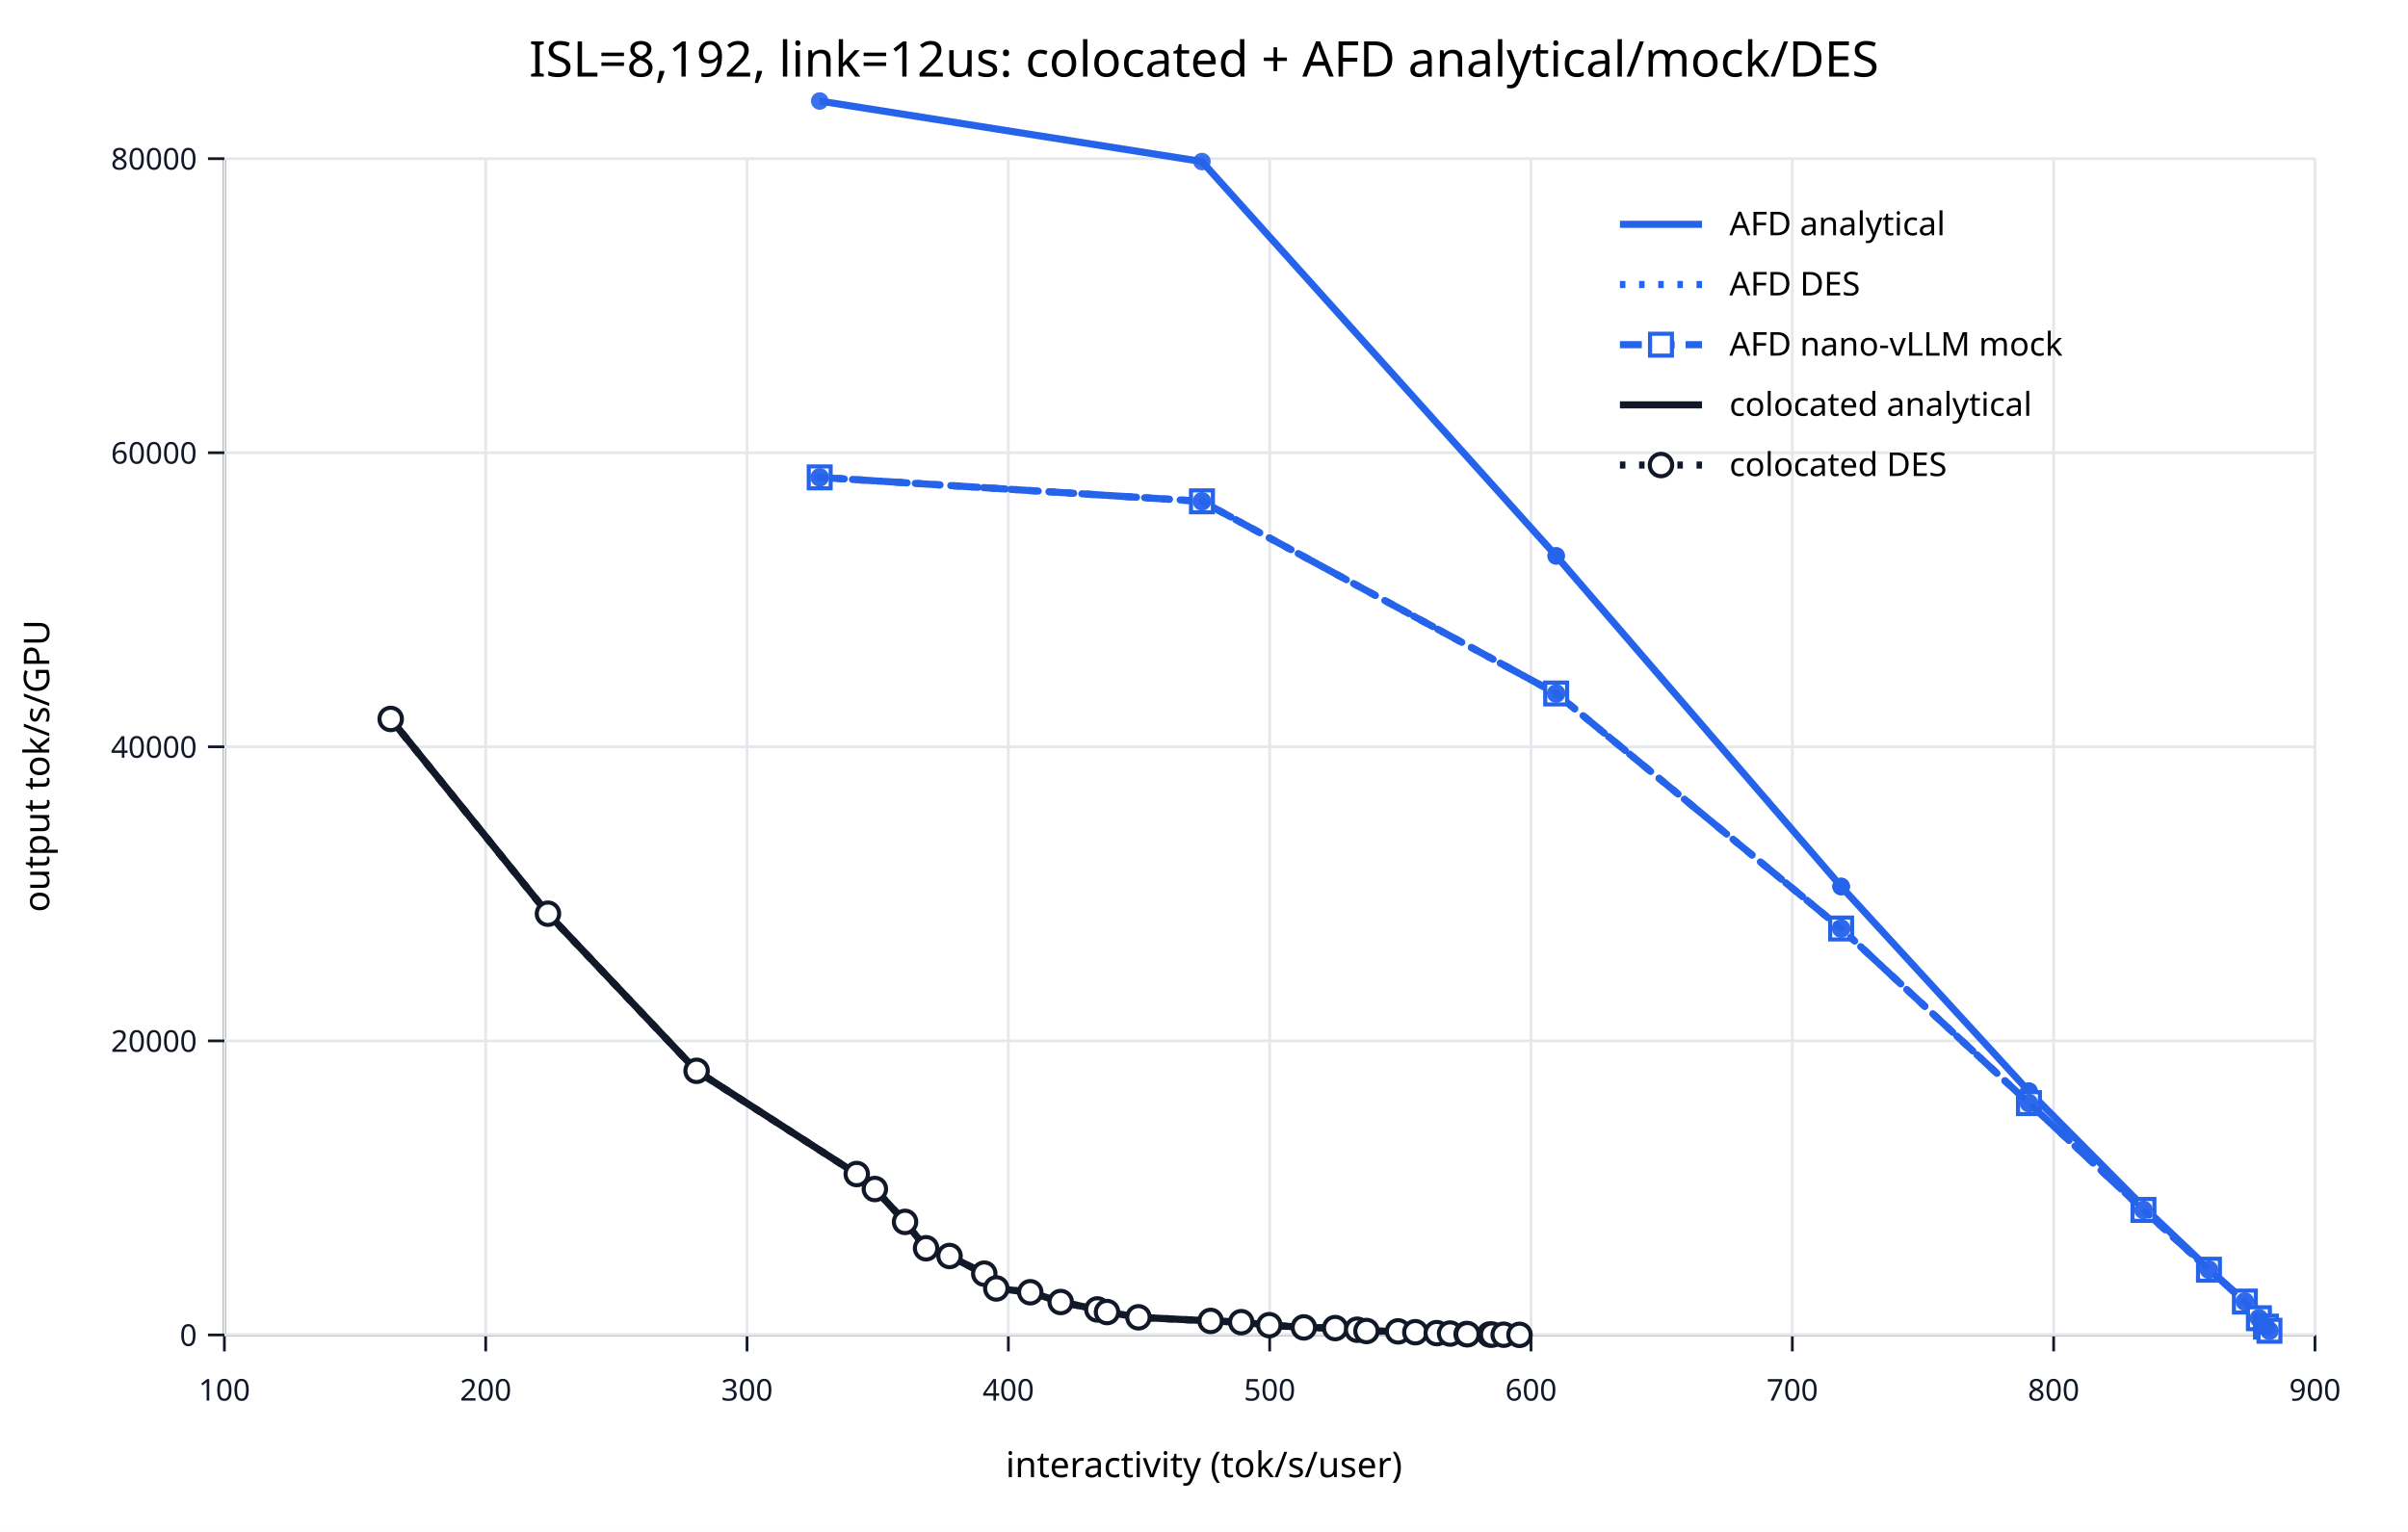
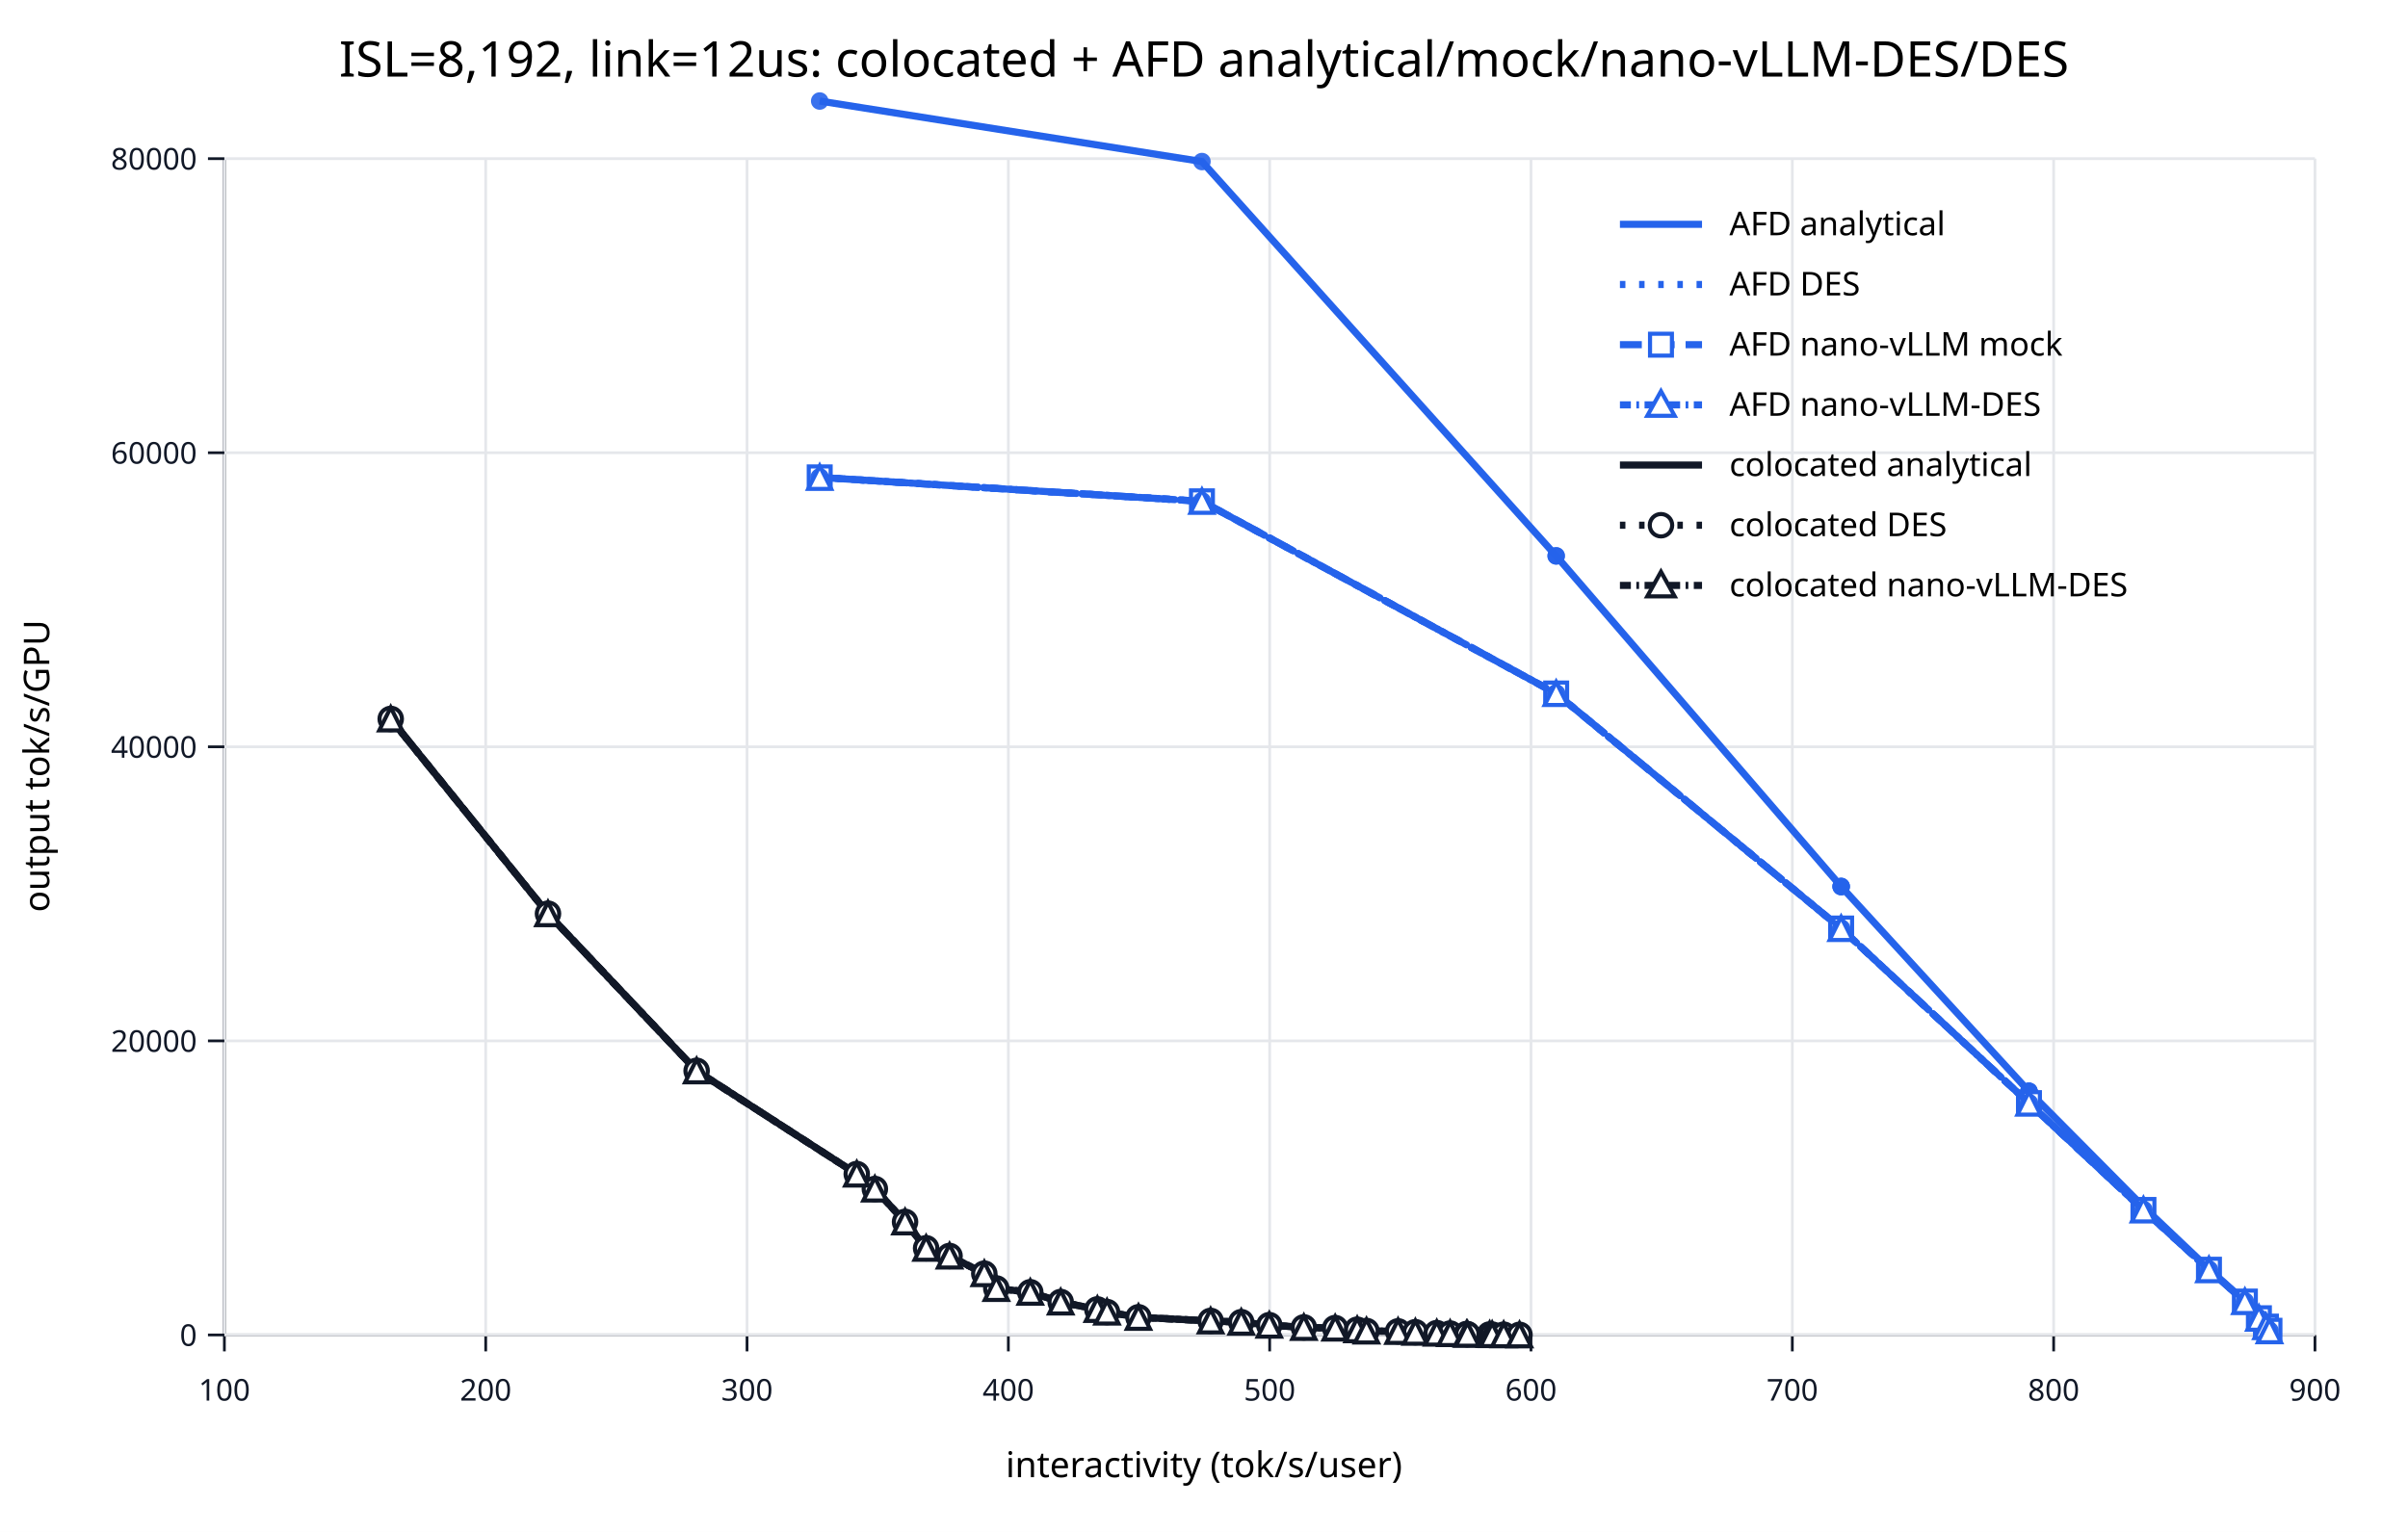
<svg xmlns="http://www.w3.org/2000/svg" width="880" height="560" viewBox="0 0 880 560">
  <rect width="100%" height="100%" fill="white" />
-   <text x="440" y="28" text-anchor="middle" font-family="sans-serif" font-size="18">ISL=8,192, link=12us: colocated + AFD analytical/mock/DES</text>
+   <text x="440" y="28" text-anchor="middle" font-family="sans-serif" font-size="18">ISL=8,192, link=12us: colocated + AFD analytical/mock/nano-vLLM-DES/DES</text>
  <line x1="82" y1="488" x2="846" y2="488" stroke="#111827" />
  <line x1="82" y1="58" x2="82" y2="488" stroke="#111827" />
  <line x1="82.00" y1="488.00" x2="82.00" y2="494.00" stroke="#111827" />
  <line x1="82.00" y1="58.00" x2="82.00" y2="488.00" stroke="#e5e7eb" />
  <text x="82.00" y="512.00" text-anchor="middle" font-family="sans-serif" font-size="11" fill="#111827">100</text>
  <line x1="177.50" y1="488.00" x2="177.50" y2="494.00" stroke="#111827" />
  <line x1="177.50" y1="58.00" x2="177.50" y2="488.00" stroke="#e5e7eb" />
  <text x="177.50" y="512.00" text-anchor="middle" font-family="sans-serif" font-size="11" fill="#111827">200</text>
  <line x1="273.00" y1="488.00" x2="273.00" y2="494.00" stroke="#111827" />
  <line x1="273.00" y1="58.00" x2="273.00" y2="488.00" stroke="#e5e7eb" />
  <text x="273.00" y="512.00" text-anchor="middle" font-family="sans-serif" font-size="11" fill="#111827">300</text>
  <line x1="368.50" y1="488.00" x2="368.50" y2="494.00" stroke="#111827" />
  <line x1="368.50" y1="58.00" x2="368.50" y2="488.00" stroke="#e5e7eb" />
  <text x="368.50" y="512.00" text-anchor="middle" font-family="sans-serif" font-size="11" fill="#111827">400</text>
  <line x1="464.00" y1="488.00" x2="464.00" y2="494.00" stroke="#111827" />
  <line x1="464.00" y1="58.00" x2="464.00" y2="488.00" stroke="#e5e7eb" />
  <text x="464.00" y="512.00" text-anchor="middle" font-family="sans-serif" font-size="11" fill="#111827">500</text>
  <line x1="559.50" y1="488.00" x2="559.50" y2="494.00" stroke="#111827" />
  <line x1="559.50" y1="58.00" x2="559.50" y2="488.00" stroke="#e5e7eb" />
  <text x="559.50" y="512.00" text-anchor="middle" font-family="sans-serif" font-size="11" fill="#111827">600</text>
  <line x1="655.00" y1="488.00" x2="655.00" y2="494.00" stroke="#111827" />
  <line x1="655.00" y1="58.00" x2="655.00" y2="488.00" stroke="#e5e7eb" />
  <text x="655.00" y="512.00" text-anchor="middle" font-family="sans-serif" font-size="11" fill="#111827">700</text>
  <line x1="750.50" y1="488.00" x2="750.50" y2="494.00" stroke="#111827" />
  <line x1="750.50" y1="58.00" x2="750.50" y2="488.00" stroke="#e5e7eb" />
  <text x="750.50" y="512.00" text-anchor="middle" font-family="sans-serif" font-size="11" fill="#111827">800</text>
  <line x1="846.00" y1="488.00" x2="846.00" y2="494.00" stroke="#111827" />
  <line x1="846.00" y1="58.00" x2="846.00" y2="488.00" stroke="#e5e7eb" />
  <text x="846.00" y="512.00" text-anchor="middle" font-family="sans-serif" font-size="11" fill="#111827">900</text>
  <line x1="76.00" y1="488.00" x2="82.00" y2="488.00" stroke="#111827" />
  <line x1="82.00" y1="488.00" x2="846.00" y2="488.00" stroke="#e5e7eb" />
  <text x="72.00" y="492.00" text-anchor="end" font-family="sans-serif" font-size="11" fill="#111827">0</text>
  <line x1="76.00" y1="380.50" x2="82.00" y2="380.50" stroke="#111827" />
  <line x1="82.00" y1="380.50" x2="846.00" y2="380.50" stroke="#e5e7eb" />
  <text x="72.00" y="384.50" text-anchor="end" font-family="sans-serif" font-size="11" fill="#111827">20000</text>
  <line x1="76.00" y1="273.00" x2="82.00" y2="273.00" stroke="#111827" />
  <line x1="82.00" y1="273.00" x2="846.00" y2="273.00" stroke="#e5e7eb" />
  <text x="72.00" y="277.00" text-anchor="end" font-family="sans-serif" font-size="11" fill="#111827">40000</text>
  <line x1="76.00" y1="165.50" x2="82.00" y2="165.50" stroke="#111827" />
  <line x1="82.00" y1="165.50" x2="846.00" y2="165.50" stroke="#e5e7eb" />
  <text x="72.00" y="169.50" text-anchor="end" font-family="sans-serif" font-size="11" fill="#111827">60000</text>
  <line x1="76.00" y1="58.00" x2="82.00" y2="58.00" stroke="#111827" />
  <line x1="82.00" y1="58.00" x2="846.00" y2="58.00" stroke="#e5e7eb" />
  <text x="72.00" y="62.00" text-anchor="end" font-family="sans-serif" font-size="11" fill="#111827">80000</text>
  <polyline points="142.79,262.81 200.26,334.00 254.58,391.44 313.10,429.18 319.72,434.65 330.75,446.67 338.45,456.31 347.01,459.14 359.71,465.59 364.10,471.00 376.51,472.39 387.63,475.96 401.03,478.67 404.56,479.63 416.05,481.55 442.42,482.87 453.61,483.33 463.86,484.42 476.49,485.24 487.94,485.49 495.98,486.09 499.38,486.56 510.92,486.69 517.24,487.00 525.06,487.33 529.94,487.49 535.98,487.66 536.27,487.74 544.39,487.83 545.31,487.87 549.52,487.91 555.30,487.96" fill="none" stroke="#111827" stroke-width="2.6" />
-   <polyline points="142.78,262.82 200.25,334.01 254.57,391.44 313.10,429.18 319.72,434.65 330.75,446.67 338.44,456.31 347.00,459.14 359.70,465.59 364.10,471.00 376.51,472.39 387.63,475.96 401.03,478.67 404.56,479.63 416.05,481.55 442.42,482.87 453.61,483.33 463.86,484.42 476.49,485.24 487.94,485.49 495.98,486.09 499.38,486.56 510.92,486.69 517.24,487.00 525.06,487.33 529.94,487.49 535.98,487.66 536.27,487.74 544.39,487.83 545.31,487.87 549.52,487.91 555.30,487.96" fill="none" stroke="#111827" stroke-width="2.6" stroke-dasharray="2 5" stroke-linecap="round" />
+   <polyline points="142.79,262.81 200.26,334.00 254.58,391.44 313.10,429.18 319.72,434.65 330.75,446.67 338.45,456.31 347.01,459.14 359.71,465.59 364.10,471.00 376.51,472.39 387.63,475.96 401.03,478.67 404.56,479.63 416.05,481.55 442.42,482.87 453.61,483.33 463.86,484.42 476.49,485.24 487.94,485.49 495.98,486.09 499.38,486.56 510.92,486.69 517.24,487.00 525.06,487.33 529.94,487.49 535.98,487.66 536.27,487.74 544.39,487.83 545.31,487.87 549.52,487.91 555.30,487.96" fill="none" stroke="#111827" stroke-width="2.6" stroke-dasharray="2 5" stroke-linecap="round" />
+   <polyline points="142.79,262.81 200.26,334.00 254.58,391.44 313.10,429.18 319.72,434.65 330.75,446.67 338.45,456.31 347.01,459.14 359.71,465.59 364.10,471.00 376.51,472.39 387.63,475.96 401.03,478.67 404.56,479.63 416.05,481.55 442.42,482.87 453.61,483.33 463.86,484.42 476.49,485.24 487.94,485.49 495.98,486.09 499.38,486.56 510.92,486.69 517.24,487.00 525.06,487.33 529.94,487.49 535.98,487.66 536.27,487.74 544.39,487.83 545.31,487.87 549.52,487.91 555.30,487.96" fill="none" stroke="#111827" stroke-width="2.6" stroke-dasharray="4 2 1 2" stroke-linecap="round" />
  <polyline points="299.56,36.93 439.25,59.06 568.70,203.21 568.70,203.21 672.85,324.07 672.85,324.07 672.85,324.07 741.48,398.96 741.48,398.96 741.48,398.96 741.48,398.96 783.32,441.15 783.32,441.15 783.32,441.15 783.32,441.15 783.32,441.15 807.25,463.85 807.25,463.85 807.25,463.85 807.25,463.85 807.25,463.85 807.25,463.85 820.40,475.71 820.40,475.71 820.40,475.71 820.40,475.71 820.40,475.71 820.40,475.71 825.50,481.86 825.50,481.86 825.50,481.86 825.50,481.86 825.50,481.86 825.50,481.86 828.08,484.93 828.08,484.93 828.08,484.93 828.08,484.93 828.08,484.93 828.08,484.93 829.37,486.46 829.37,486.46 829.37,486.46 829.37,486.46 829.37,486.46 829.37,486.46" fill="none" stroke="#2563eb" stroke-width="2.6" />
  <circle cx="299.56" cy="36.93" r="3.2" fill="#2563eb" fill-opacity="0.90" />
  <circle cx="439.25" cy="59.06" r="3.2" fill="#2563eb" fill-opacity="0.90" />
  <circle cx="568.70" cy="203.21" r="3.2" fill="#2563eb" fill-opacity="0.90" />
  <circle cx="568.70" cy="203.21" r="3.2" fill="#2563eb" fill-opacity="0.90" />
  <circle cx="672.85" cy="324.07" r="3.2" fill="#2563eb" fill-opacity="0.90" />
  <circle cx="672.85" cy="324.07" r="3.2" fill="#2563eb" fill-opacity="0.90" />
  <circle cx="672.85" cy="324.07" r="3.2" fill="#2563eb" fill-opacity="0.90" />
  <circle cx="741.48" cy="398.96" r="3.2" fill="#2563eb" fill-opacity="0.90" />
  <circle cx="741.48" cy="398.96" r="3.2" fill="#2563eb" fill-opacity="0.90" />
  <circle cx="741.48" cy="398.96" r="3.2" fill="#2563eb" fill-opacity="0.90" />
  <circle cx="741.48" cy="398.96" r="3.2" fill="#2563eb" fill-opacity="0.90" />
  <circle cx="783.32" cy="441.15" r="3.2" fill="#2563eb" fill-opacity="0.90" />
  <circle cx="783.32" cy="441.15" r="3.2" fill="#2563eb" fill-opacity="0.90" />
  <circle cx="783.32" cy="441.15" r="3.2" fill="#2563eb" fill-opacity="0.90" />
  <circle cx="783.32" cy="441.15" r="3.2" fill="#2563eb" fill-opacity="0.90" />
  <circle cx="783.32" cy="441.15" r="3.2" fill="#2563eb" fill-opacity="0.90" />
  <circle cx="807.25" cy="463.85" r="3.2" fill="#2563eb" fill-opacity="0.90" />
  <circle cx="807.25" cy="463.85" r="3.2" fill="#2563eb" fill-opacity="0.90" />
  <circle cx="807.25" cy="463.85" r="3.2" fill="#2563eb" fill-opacity="0.90" />
  <circle cx="807.25" cy="463.85" r="3.2" fill="#2563eb" fill-opacity="0.90" />
  <circle cx="807.25" cy="463.85" r="3.2" fill="#2563eb" fill-opacity="0.90" />
  <circle cx="807.25" cy="463.85" r="3.2" fill="#2563eb" fill-opacity="0.90" />
  <circle cx="820.40" cy="475.71" r="3.2" fill="#2563eb" fill-opacity="0.90" />
  <circle cx="820.40" cy="475.71" r="3.2" fill="#2563eb" fill-opacity="0.90" />
  <circle cx="820.40" cy="475.71" r="3.2" fill="#2563eb" fill-opacity="0.90" />
  <circle cx="820.40" cy="475.71" r="3.2" fill="#2563eb" fill-opacity="0.90" />
  <circle cx="820.40" cy="475.71" r="3.2" fill="#2563eb" fill-opacity="0.90" />
  <circle cx="820.40" cy="475.71" r="3.2" fill="#2563eb" fill-opacity="0.90" />
  <circle cx="825.50" cy="481.86" r="3.2" fill="#2563eb" fill-opacity="0.90" />
  <circle cx="825.50" cy="481.86" r="3.2" fill="#2563eb" fill-opacity="0.90" />
  <circle cx="825.50" cy="481.86" r="3.2" fill="#2563eb" fill-opacity="0.90" />
  <circle cx="825.50" cy="481.86" r="3.2" fill="#2563eb" fill-opacity="0.90" />
  <circle cx="825.50" cy="481.86" r="3.2" fill="#2563eb" fill-opacity="0.90" />
  <circle cx="825.50" cy="481.86" r="3.2" fill="#2563eb" fill-opacity="0.90" />
  <circle cx="828.08" cy="484.93" r="3.2" fill="#2563eb" fill-opacity="0.90" />
  <circle cx="828.08" cy="484.93" r="3.2" fill="#2563eb" fill-opacity="0.90" />
  <circle cx="828.08" cy="484.93" r="3.2" fill="#2563eb" fill-opacity="0.90" />
  <circle cx="828.08" cy="484.93" r="3.2" fill="#2563eb" fill-opacity="0.90" />
  <circle cx="828.08" cy="484.93" r="3.2" fill="#2563eb" fill-opacity="0.90" />
  <circle cx="828.08" cy="484.93" r="3.2" fill="#2563eb" fill-opacity="0.90" />
  <circle cx="829.37" cy="486.46" r="3.2" fill="#2563eb" fill-opacity="0.90" />
  <circle cx="829.37" cy="486.46" r="3.2" fill="#2563eb" fill-opacity="0.90" />
  <circle cx="829.37" cy="486.46" r="3.2" fill="#2563eb" fill-opacity="0.90" />
  <circle cx="829.37" cy="486.46" r="3.2" fill="#2563eb" fill-opacity="0.90" />
  <circle cx="829.37" cy="486.46" r="3.2" fill="#2563eb" fill-opacity="0.90" />
  <circle cx="829.37" cy="486.46" r="3.2" fill="#2563eb" fill-opacity="0.90" />
  <polyline points="299.56,174.51 439.25,183.26 568.70,253.51 672.84,339.42 741.48,403.25 783.32,442.30 807.26,464.15 820.39,475.79 825.51,481.89 828.09,484.95 829.37,486.47" fill="none" stroke="#2563eb" stroke-width="2.6" stroke-dasharray="8 4" stroke-linecap="round" />
  <rect x="295.56" y="170.51" width="8.0" height="8.0" fill="white" stroke="#2563eb" stroke-width="1.5" />
  <rect x="435.25" y="179.26" width="8.0" height="8.0" fill="white" stroke="#2563eb" stroke-width="1.5" />
  <rect x="564.70" y="249.51" width="8.0" height="8.0" fill="white" stroke="#2563eb" stroke-width="1.5" />
  <rect x="668.84" y="335.42" width="8.0" height="8.0" fill="white" stroke="#2563eb" stroke-width="1.5" />
  <rect x="737.48" y="399.25" width="8.0" height="8.0" fill="white" stroke="#2563eb" stroke-width="1.5" />
  <rect x="779.32" y="438.30" width="8.0" height="8.0" fill="white" stroke="#2563eb" stroke-width="1.5" />
  <rect x="803.26" y="460.15" width="8.0" height="8.0" fill="white" stroke="#2563eb" stroke-width="1.5" />
  <rect x="816.39" y="471.79" width="8.0" height="8.0" fill="white" stroke="#2563eb" stroke-width="1.5" />
  <rect x="821.51" y="477.89" width="8.0" height="8.0" fill="white" stroke="#2563eb" stroke-width="1.5" />
  <rect x="824.09" y="480.95" width="8.0" height="8.0" fill="white" stroke="#2563eb" stroke-width="1.5" />
  <rect x="825.37" y="482.47" width="8.0" height="8.0" fill="white" stroke="#2563eb" stroke-width="1.5" />
  <polyline points="299.56,174.51 439.25,183.26 568.70,253.51 672.84,339.42 741.48,403.25 783.32,442.30 807.26,464.15 820.39,475.79 825.51,481.89 828.09,484.95 829.37,486.47" fill="none" stroke="#2563eb" stroke-width="2.6" stroke-dasharray="2 5" stroke-linecap="round" />
  <circle cx="299.56" cy="174.51" r="3.4" fill="#2563eb" fill-opacity="0.95" />
  <circle cx="439.25" cy="183.26" r="3.4" fill="#2563eb" fill-opacity="0.95" />
  <circle cx="568.70" cy="253.51" r="3.4" fill="#2563eb" fill-opacity="0.95" />
  <circle cx="672.84" cy="339.42" r="3.4" fill="#2563eb" fill-opacity="0.95" />
  <circle cx="741.48" cy="403.25" r="3.4" fill="#2563eb" fill-opacity="0.95" />
  <circle cx="783.32" cy="442.30" r="3.4" fill="#2563eb" fill-opacity="0.95" />
  <circle cx="807.26" cy="464.15" r="3.4" fill="#2563eb" fill-opacity="0.95" />
  <circle cx="820.39" cy="475.79" r="3.4" fill="#2563eb" fill-opacity="0.95" />
  <circle cx="825.51" cy="481.89" r="3.4" fill="#2563eb" fill-opacity="0.95" />
  <circle cx="828.09" cy="484.95" r="3.4" fill="#2563eb" fill-opacity="0.95" />
  <circle cx="829.37" cy="486.47" r="3.4" fill="#2563eb" fill-opacity="0.95" />
+   <polyline points="299.56,174.51 439.25,183.26 568.70,253.51 672.84,339.42 741.48,403.25 783.32,442.30 807.26,464.15 820.39,475.79 825.51,481.89 828.09,484.95 829.37,486.47" fill="none" stroke="#2563eb" stroke-width="2.6" stroke-dasharray="4 2 1 2" stroke-linecap="round" />
+   <polygon points="299.56,170.31 303.76,178.71 295.36,178.71" fill="white" stroke="#2563eb" stroke-width="1.5" />
+   <polygon points="439.25,179.06 443.45,187.46 435.05,187.46" fill="white" stroke="#2563eb" stroke-width="1.5" />
+   <polygon points="568.70,249.31 572.90,257.71 564.50,257.71" fill="white" stroke="#2563eb" stroke-width="1.5" />
+   <polygon points="672.84,335.22 677.04,343.62 668.64,343.62" fill="white" stroke="#2563eb" stroke-width="1.5" />
+   <polygon points="741.48,399.05 745.68,407.45 737.28,407.45" fill="white" stroke="#2563eb" stroke-width="1.5" />
+   <polygon points="783.32,438.10 787.52,446.50 779.12,446.50" fill="white" stroke="#2563eb" stroke-width="1.5" />
+   <polygon points="807.26,459.95 811.46,468.35 803.06,468.35" fill="white" stroke="#2563eb" stroke-width="1.5" />
+   <polygon points="820.39,471.59 824.59,479.99 816.19,479.99" fill="white" stroke="#2563eb" stroke-width="1.5" />
+   <polygon points="825.51,477.69 829.71,486.09 821.31,486.09" fill="white" stroke="#2563eb" stroke-width="1.5" />
+   <polygon points="828.09,480.75 832.29,489.15 823.89,489.15" fill="white" stroke="#2563eb" stroke-width="1.5" />
+   <polygon points="829.37,482.27 833.57,490.67 825.17,490.67" fill="white" stroke="#2563eb" stroke-width="1.5" />
  <circle cx="142.79" cy="262.81" r="3.0" fill="#111827" fill-opacity="0.85" />
  <circle cx="200.26" cy="334.00" r="3.0" fill="#111827" fill-opacity="0.85" />
  <circle cx="254.58" cy="391.44" r="3.0" fill="#111827" fill-opacity="0.85" />
  <circle cx="313.10" cy="429.18" r="3.0" fill="#111827" fill-opacity="0.85" />
  <circle cx="319.72" cy="434.65" r="3.0" fill="#111827" fill-opacity="0.85" />
  <circle cx="330.75" cy="446.67" r="3.0" fill="#111827" fill-opacity="0.85" />
  <circle cx="338.45" cy="456.31" r="3.0" fill="#111827" fill-opacity="0.85" />
  <circle cx="347.01" cy="459.14" r="3.0" fill="#111827" fill-opacity="0.85" />
  <circle cx="359.71" cy="465.59" r="3.0" fill="#111827" fill-opacity="0.85" />
  <circle cx="364.10" cy="471.00" r="3.0" fill="#111827" fill-opacity="0.85" />
  <circle cx="376.51" cy="472.39" r="3.0" fill="#111827" fill-opacity="0.85" />
  <circle cx="387.63" cy="475.96" r="3.0" fill="#111827" fill-opacity="0.85" />
  <circle cx="401.03" cy="478.67" r="3.0" fill="#111827" fill-opacity="0.85" />
  <circle cx="404.56" cy="479.63" r="3.0" fill="#111827" fill-opacity="0.85" />
  <circle cx="416.05" cy="481.55" r="3.0" fill="#111827" fill-opacity="0.85" />
  <circle cx="442.42" cy="482.87" r="3.0" fill="#111827" fill-opacity="0.85" />
  <circle cx="453.61" cy="483.33" r="3.0" fill="#111827" fill-opacity="0.85" />
  <circle cx="463.86" cy="484.42" r="3.0" fill="#111827" fill-opacity="0.85" />
  <circle cx="476.49" cy="485.24" r="3.0" fill="#111827" fill-opacity="0.85" />
  <circle cx="487.94" cy="485.49" r="3.0" fill="#111827" fill-opacity="0.85" />
  <circle cx="495.98" cy="486.09" r="3.0" fill="#111827" fill-opacity="0.85" />
  <circle cx="499.38" cy="486.56" r="3.0" fill="#111827" fill-opacity="0.85" />
  <circle cx="510.92" cy="486.69" r="3.0" fill="#111827" fill-opacity="0.85" />
  <circle cx="517.24" cy="487.00" r="3.0" fill="#111827" fill-opacity="0.85" />
  <circle cx="525.06" cy="487.33" r="3.0" fill="#111827" fill-opacity="0.85" />
  <circle cx="529.94" cy="487.49" r="3.0" fill="#111827" fill-opacity="0.85" />
  <circle cx="535.98" cy="487.66" r="3.0" fill="#111827" fill-opacity="0.85" />
  <circle cx="536.27" cy="487.74" r="3.0" fill="#111827" fill-opacity="0.85" />
  <circle cx="544.39" cy="487.83" r="3.0" fill="#111827" fill-opacity="0.85" />
  <circle cx="545.31" cy="487.87" r="3.0" fill="#111827" fill-opacity="0.85" />
  <circle cx="549.52" cy="487.91" r="3.0" fill="#111827" fill-opacity="0.85" />
  <circle cx="555.30" cy="487.96" r="3.0" fill="#111827" fill-opacity="0.85" />
-   <circle cx="142.78" cy="262.82" r="4.1" fill="white" stroke="#111827" stroke-width="1.5" />
-   <circle cx="200.25" cy="334.01" r="4.1" fill="white" stroke="#111827" stroke-width="1.5" />
-   <circle cx="254.57" cy="391.44" r="4.1" fill="white" stroke="#111827" stroke-width="1.5" />
+   <circle cx="142.79" cy="262.81" r="4.1" fill="white" stroke="#111827" stroke-width="1.5" />
+   <circle cx="200.26" cy="334.00" r="4.1" fill="white" stroke="#111827" stroke-width="1.5" />
+   <circle cx="254.58" cy="391.44" r="4.1" fill="white" stroke="#111827" stroke-width="1.5" />
  <circle cx="313.10" cy="429.18" r="4.1" fill="white" stroke="#111827" stroke-width="1.5" />
  <circle cx="319.72" cy="434.65" r="4.1" fill="white" stroke="#111827" stroke-width="1.5" />
  <circle cx="330.75" cy="446.67" r="4.1" fill="white" stroke="#111827" stroke-width="1.5" />
-   <circle cx="338.44" cy="456.31" r="4.1" fill="white" stroke="#111827" stroke-width="1.5" />
-   <circle cx="347.00" cy="459.14" r="4.1" fill="white" stroke="#111827" stroke-width="1.5" />
-   <circle cx="359.70" cy="465.59" r="4.1" fill="white" stroke="#111827" stroke-width="1.5" />
+   <circle cx="338.45" cy="456.31" r="4.1" fill="white" stroke="#111827" stroke-width="1.5" />
+   <circle cx="347.01" cy="459.14" r="4.1" fill="white" stroke="#111827" stroke-width="1.5" />
+   <circle cx="359.71" cy="465.59" r="4.1" fill="white" stroke="#111827" stroke-width="1.5" />
  <circle cx="364.10" cy="471.00" r="4.1" fill="white" stroke="#111827" stroke-width="1.5" />
  <circle cx="376.51" cy="472.39" r="4.1" fill="white" stroke="#111827" stroke-width="1.5" />
  <circle cx="387.63" cy="475.96" r="4.1" fill="white" stroke="#111827" stroke-width="1.5" />
  <circle cx="401.03" cy="478.67" r="4.1" fill="white" stroke="#111827" stroke-width="1.5" />
  <circle cx="404.56" cy="479.63" r="4.1" fill="white" stroke="#111827" stroke-width="1.5" />
  <circle cx="416.05" cy="481.55" r="4.1" fill="white" stroke="#111827" stroke-width="1.5" />
  <circle cx="442.42" cy="482.87" r="4.1" fill="white" stroke="#111827" stroke-width="1.5" />
  <circle cx="453.61" cy="483.33" r="4.1" fill="white" stroke="#111827" stroke-width="1.5" />
  <circle cx="463.86" cy="484.42" r="4.1" fill="white" stroke="#111827" stroke-width="1.5" />
  <circle cx="476.49" cy="485.24" r="4.1" fill="white" stroke="#111827" stroke-width="1.5" />
  <circle cx="487.94" cy="485.49" r="4.1" fill="white" stroke="#111827" stroke-width="1.5" />
  <circle cx="495.98" cy="486.09" r="4.1" fill="white" stroke="#111827" stroke-width="1.5" />
  <circle cx="499.38" cy="486.56" r="4.1" fill="white" stroke="#111827" stroke-width="1.5" />
  <circle cx="510.92" cy="486.69" r="4.1" fill="white" stroke="#111827" stroke-width="1.5" />
  <circle cx="517.24" cy="487.00" r="4.1" fill="white" stroke="#111827" stroke-width="1.5" />
  <circle cx="525.06" cy="487.33" r="4.1" fill="white" stroke="#111827" stroke-width="1.5" />
  <circle cx="529.94" cy="487.49" r="4.1" fill="white" stroke="#111827" stroke-width="1.5" />
  <circle cx="535.98" cy="487.66" r="4.1" fill="white" stroke="#111827" stroke-width="1.5" />
  <circle cx="536.27" cy="487.74" r="4.1" fill="white" stroke="#111827" stroke-width="1.5" />
  <circle cx="544.39" cy="487.83" r="4.1" fill="white" stroke="#111827" stroke-width="1.5" />
  <circle cx="545.31" cy="487.87" r="4.1" fill="white" stroke="#111827" stroke-width="1.5" />
  <circle cx="549.52" cy="487.91" r="4.1" fill="white" stroke="#111827" stroke-width="1.5" />
  <circle cx="555.30" cy="487.96" r="4.1" fill="white" stroke="#111827" stroke-width="1.5" />
+   <polygon points="142.79,258.61 146.99,267.01 138.59,267.01" fill="white" stroke="#111827" stroke-width="1.5" />
+   <polygon points="200.26,329.80 204.46,338.20 196.06,338.20" fill="white" stroke="#111827" stroke-width="1.5" />
+   <polygon points="254.58,387.24 258.78,395.64 250.38,395.64" fill="white" stroke="#111827" stroke-width="1.5" />
+   <polygon points="313.10,424.98 317.30,433.38 308.90,433.38" fill="white" stroke="#111827" stroke-width="1.5" />
+   <polygon points="319.72,430.45 323.92,438.85 315.52,438.85" fill="white" stroke="#111827" stroke-width="1.5" />
+   <polygon points="330.75,442.47 334.95,450.87 326.55,450.87" fill="white" stroke="#111827" stroke-width="1.5" />
+   <polygon points="338.45,452.11 342.65,460.51 334.25,460.51" fill="white" stroke="#111827" stroke-width="1.5" />
+   <polygon points="347.01,454.94 351.21,463.34 342.81,463.34" fill="white" stroke="#111827" stroke-width="1.5" />
+   <polygon points="359.71,461.39 363.91,469.79 355.51,469.79" fill="white" stroke="#111827" stroke-width="1.5" />
+   <polygon points="364.10,466.80 368.30,475.20 359.90,475.20" fill="white" stroke="#111827" stroke-width="1.5" />
+   <polygon points="376.51,468.19 380.71,476.59 372.31,476.59" fill="white" stroke="#111827" stroke-width="1.5" />
+   <polygon points="387.63,471.76 391.83,480.16 383.43,480.16" fill="white" stroke="#111827" stroke-width="1.5" />
+   <polygon points="401.03,474.47 405.23,482.87 396.83,482.87" fill="white" stroke="#111827" stroke-width="1.5" />
+   <polygon points="404.56,475.43 408.76,483.83 400.36,483.83" fill="white" stroke="#111827" stroke-width="1.5" />
+   <polygon points="416.05,477.35 420.25,485.75 411.85,485.75" fill="white" stroke="#111827" stroke-width="1.5" />
+   <polygon points="442.42,478.67 446.62,487.07 438.22,487.07" fill="white" stroke="#111827" stroke-width="1.5" />
+   <polygon points="453.61,479.13 457.81,487.53 449.41,487.53" fill="white" stroke="#111827" stroke-width="1.5" />
+   <polygon points="463.86,480.22 468.06,488.62 459.66,488.62" fill="white" stroke="#111827" stroke-width="1.5" />
+   <polygon points="476.49,481.04 480.69,489.44 472.29,489.44" fill="white" stroke="#111827" stroke-width="1.5" />
+   <polygon points="487.94,481.29 492.14,489.69 483.74,489.69" fill="white" stroke="#111827" stroke-width="1.5" />
+   <polygon points="495.98,481.89 500.18,490.29 491.78,490.29" fill="white" stroke="#111827" stroke-width="1.5" />
+   <polygon points="499.38,482.36 503.58,490.76 495.18,490.76" fill="white" stroke="#111827" stroke-width="1.5" />
+   <polygon points="510.92,482.49 515.12,490.89 506.72,490.89" fill="white" stroke="#111827" stroke-width="1.5" />
+   <polygon points="517.24,482.80 521.44,491.20 513.04,491.20" fill="white" stroke="#111827" stroke-width="1.5" />
+   <polygon points="525.06,483.13 529.26,491.53 520.86,491.53" fill="white" stroke="#111827" stroke-width="1.5" />
+   <polygon points="529.94,483.29 534.14,491.69 525.74,491.69" fill="white" stroke="#111827" stroke-width="1.5" />
+   <polygon points="535.98,483.46 540.18,491.86 531.78,491.86" fill="white" stroke="#111827" stroke-width="1.5" />
+   <polygon points="536.27,483.54 540.47,491.94 532.07,491.94" fill="white" stroke="#111827" stroke-width="1.5" />
+   <polygon points="544.39,483.63 548.59,492.03 540.19,492.03" fill="white" stroke="#111827" stroke-width="1.5" />
+   <polygon points="545.31,483.67 549.51,492.07 541.11,492.07" fill="white" stroke="#111827" stroke-width="1.5" />
+   <polygon points="549.52,483.71 553.72,492.11 545.32,492.11" fill="white" stroke="#111827" stroke-width="1.5" />
+   <polygon points="555.30,483.76 559.50,492.16 551.10,492.16" fill="white" stroke="#111827" stroke-width="1.5" />
  <line x1="592" y1="82" x2="622" y2="82" stroke="#2563eb" stroke-width="2.6" />
  <text x="632" y="86" font-family="sans-serif" font-size="12">AFD analytical</text>
  <line x1="592" y1="104" x2="622" y2="104" stroke="#2563eb" stroke-width="2.6" stroke-dasharray="2 5" />
  <text x="632" y="108" font-family="sans-serif" font-size="12">AFD DES</text>
  <line x1="592" y1="126" x2="622" y2="126" stroke="#2563eb" stroke-width="2.6" stroke-dasharray="8 4" />
  <rect x="603" y="122" width="8" height="8" fill="white" stroke="#2563eb" stroke-width="1.5" />
  <text x="632" y="130" font-family="sans-serif" font-size="12">AFD nano-vLLM mock</text>
-   <line x1="592" y1="148" x2="622" y2="148" stroke="#111827" stroke-width="2.6" />
-   <text x="632" y="152" font-family="sans-serif" font-size="12">colocated analytical</text>
-   <line x1="592" y1="170" x2="622" y2="170" stroke="#111827" stroke-width="2.6" stroke-dasharray="2 5" />
-   <circle cx="607" cy="170" r="4.1" fill="white" stroke="#111827" stroke-width="1.5" />
-   <text x="632" y="174" font-family="sans-serif" font-size="12">colocated DES</text>
+   <line x1="592" y1="148" x2="622" y2="148" stroke="#2563eb" stroke-width="2.6" stroke-dasharray="4 2 1 2" />
+   <polygon points="607,143 612,152 602,152" fill="white" stroke="#2563eb" stroke-width="1.5" />
+   <text x="632" y="152" font-family="sans-serif" font-size="12">AFD nano-vLLM-DES</text>
+   <line x1="592" y1="170" x2="622" y2="170" stroke="#111827" stroke-width="2.6" />
+   <text x="632" y="174" font-family="sans-serif" font-size="12">colocated analytical</text>
+   <line x1="592" y1="192" x2="622" y2="192" stroke="#111827" stroke-width="2.6" stroke-dasharray="2 5" />
+   <circle cx="607" cy="192" r="4.1" fill="white" stroke="#111827" stroke-width="1.5" />
+   <text x="632" y="196" font-family="sans-serif" font-size="12">colocated DES</text>
+   <line x1="592" y1="214" x2="622" y2="214" stroke="#111827" stroke-width="2.6" stroke-dasharray="4 2 1 2" />
+   <polygon points="607,209 612,218 602,218" fill="white" stroke="#111827" stroke-width="1.5" />
+   <text x="632" y="218" font-family="sans-serif" font-size="12">colocated nano-vLLM-DES</text>
  <text x="440" y="540" text-anchor="middle" font-family="sans-serif" font-size="13">interactivity (tok/s/user)</text>
  <text x="18" y="280" text-anchor="middle" transform="rotate(-90 18 280)" font-family="sans-serif" font-size="13">output tok/s/GPU</text>
</svg>
